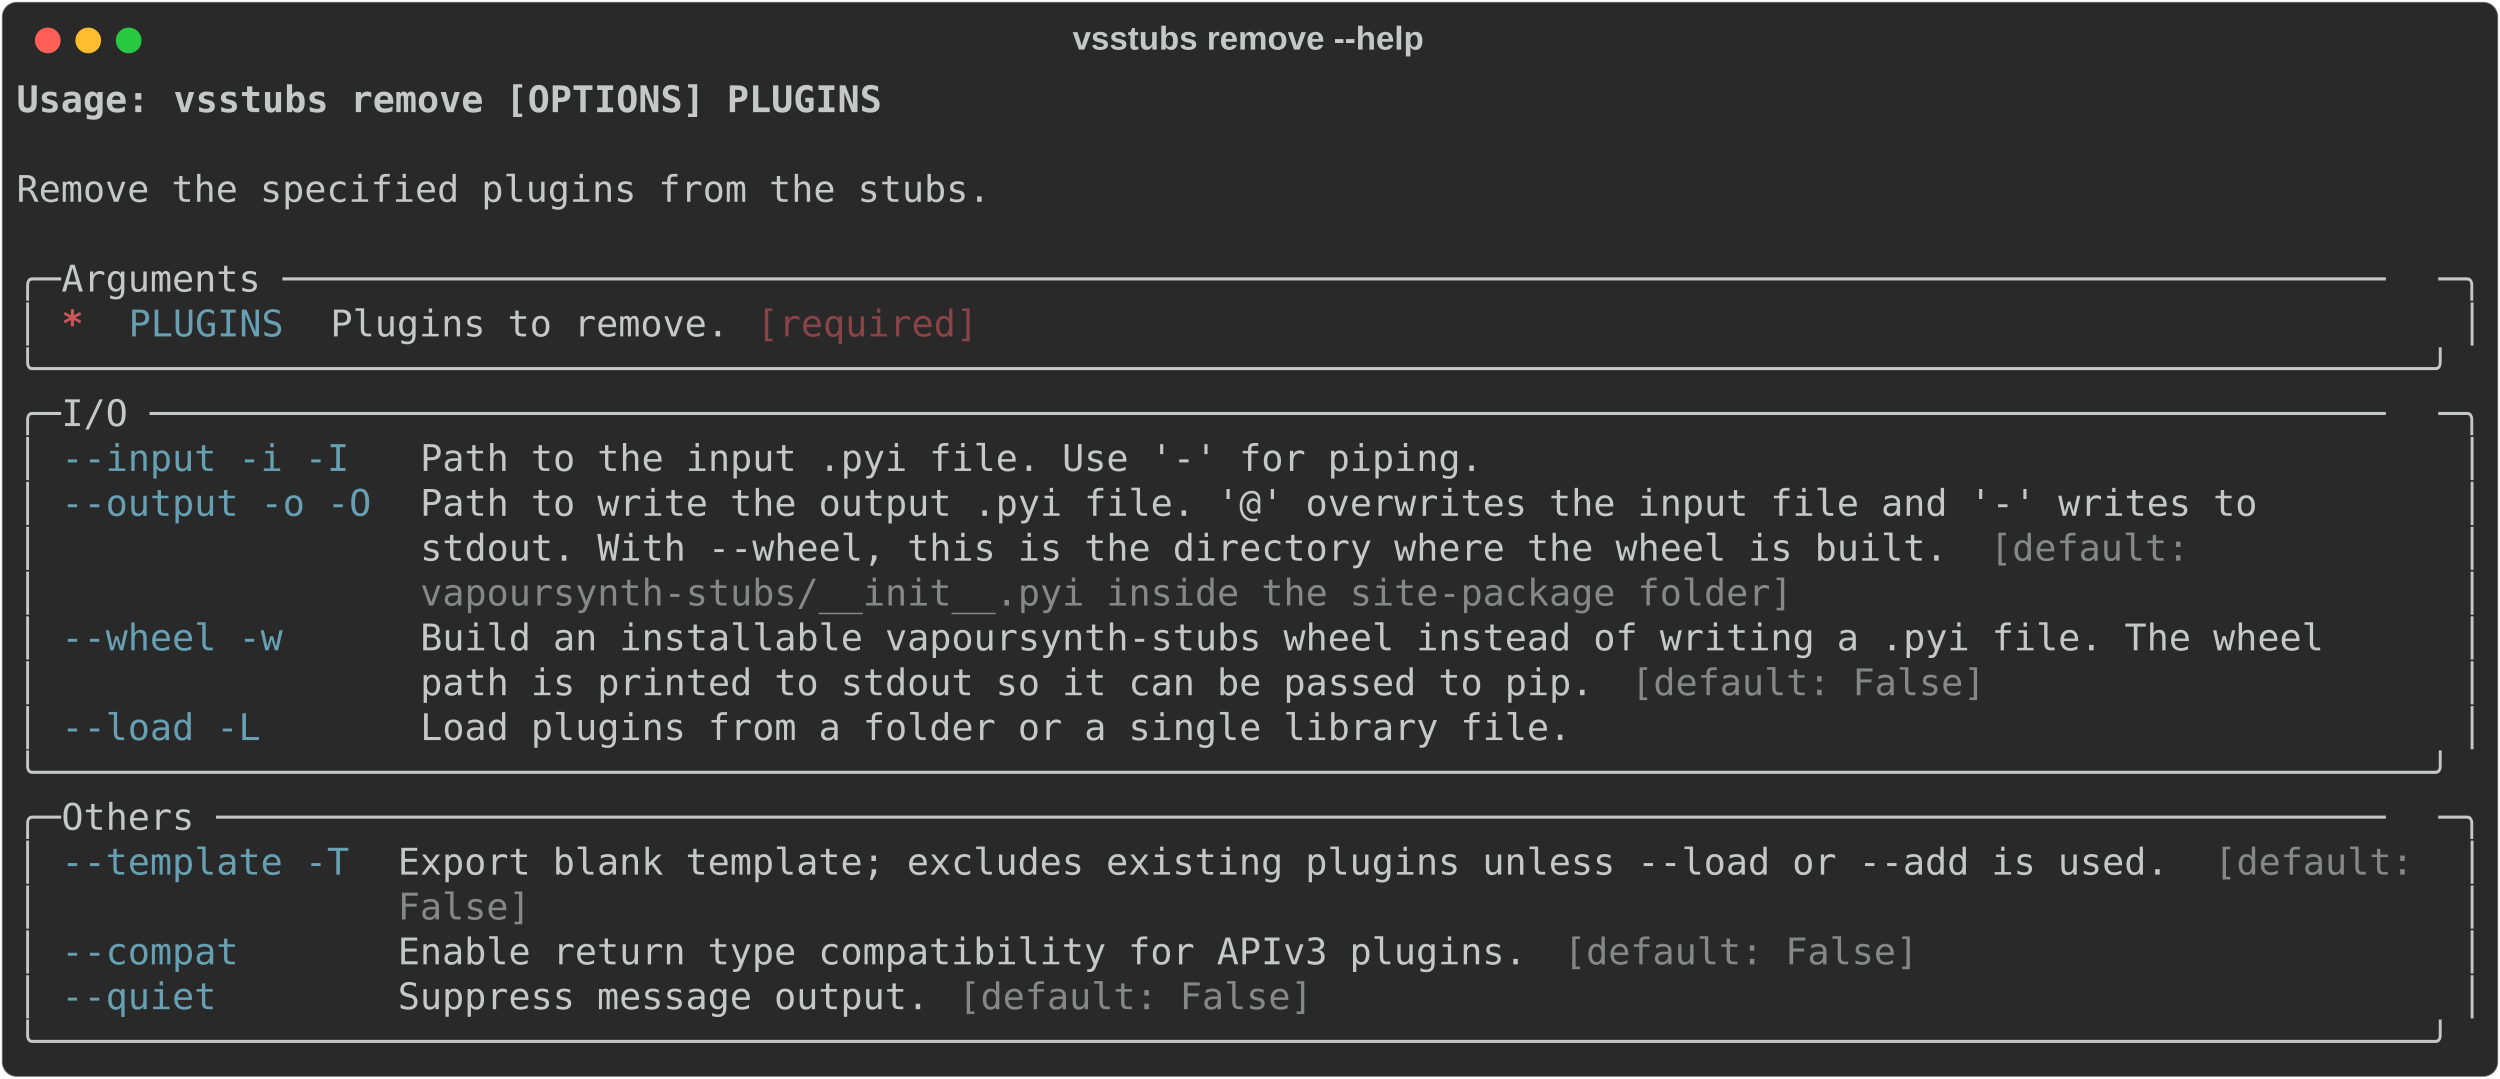
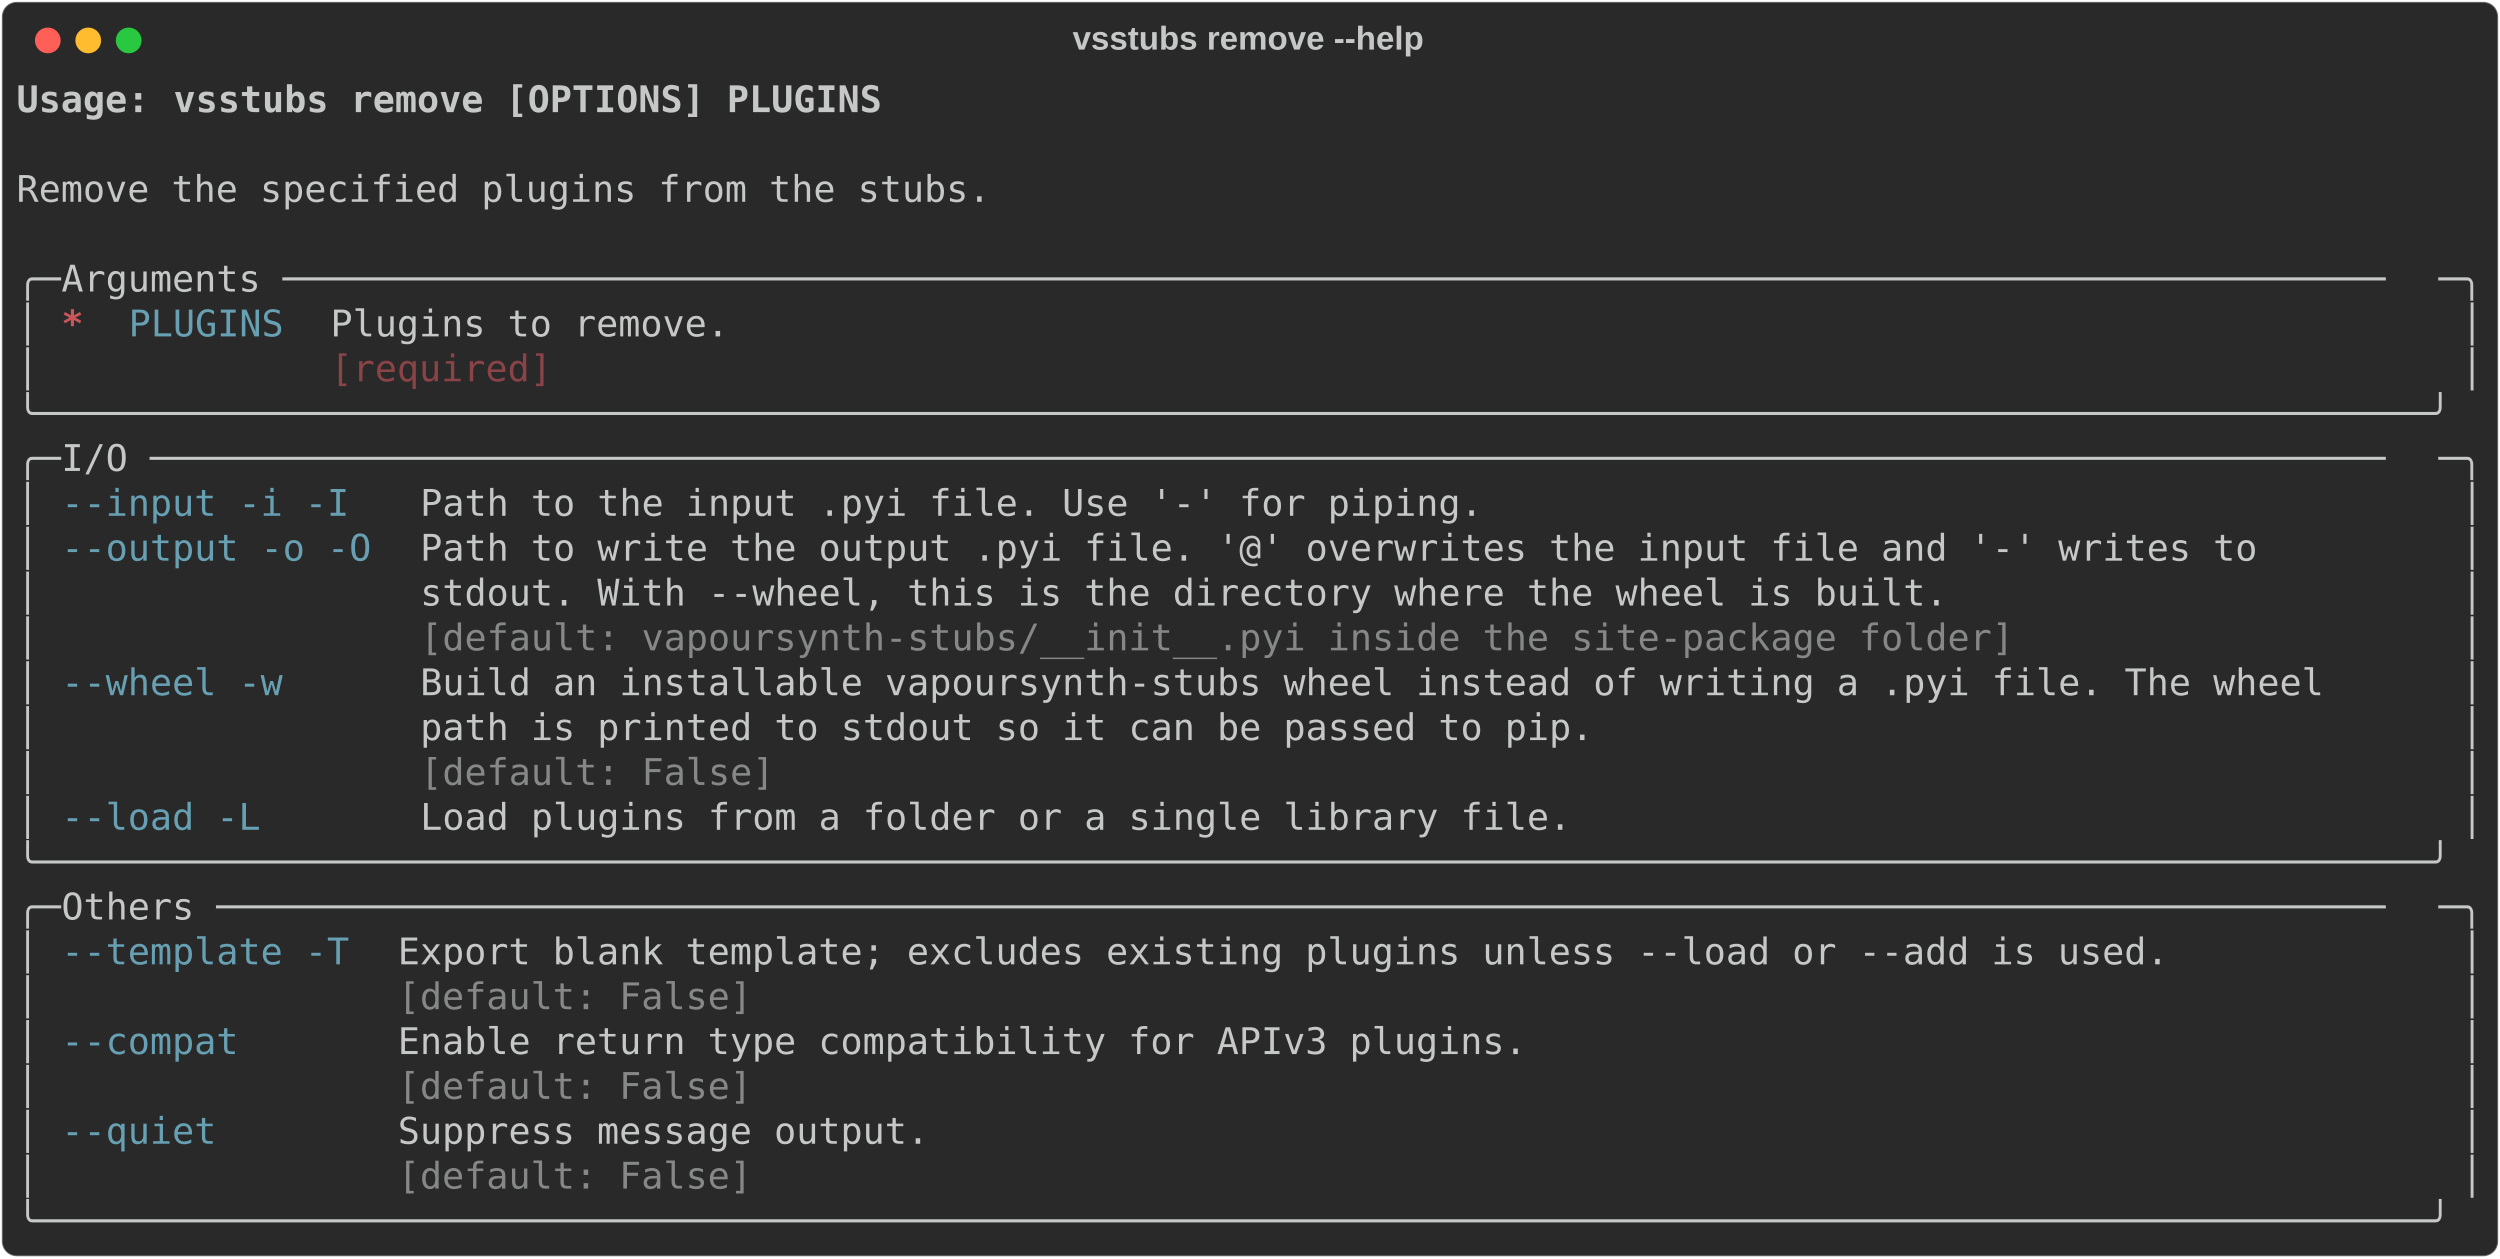
- <svg xmlns="http://www.w3.org/2000/svg" class="rich-terminal" viewBox="0 0 1360 586.8">
+ <svg xmlns="http://www.w3.org/2000/svg" class="rich-terminal" viewBox="0 0 1360 684.4">
  <style>
        @font-face {
            font-family: "Fira Code";
            src: local("FiraCode-Regular"),
                url("https://cdnjs.cloudflare.com/ajax/libs/firacode/6.2.0/woff2/FiraCode-Regular.woff2") format("woff2"),
                url("https://cdnjs.cloudflare.com/ajax/libs/firacode/6.2.0/woff/FiraCode-Regular.woff") format("woff");
            font-style: normal;
            font-weight: 400;
        }

        @font-face {
            font-family: "Fira Code";
            src: local("FiraCode-Bold"),
                url("https://cdnjs.cloudflare.com/ajax/libs/firacode/6.2.0/woff2/FiraCode-Bold.woff2") format("woff2"),
                url("https://cdnjs.cloudflare.com/ajax/libs/firacode/6.2.0/woff/FiraCode-Bold.woff") format("woff");
            font-style: bold;
            font-weight: 700;
        }

-         .terminal-2066886909-matrix {
+         .terminal-3711830704-matrix {
            font-family: Fira Code, monospace;
            font-size: 20px;
            line-height: 24.4px;
            font-variant-east-asian: full-width;
        }

-         .terminal-2066886909-title {
+         .terminal-3711830704-title {
            font-size: 18px;
            font-weight: bold;
            font-family: arial;
        }

-         .terminal-2066886909-r1 {
+         .terminal-3711830704-r1 {
            fill: #c5c8c6;
            font-weight: bold
        }

-         .terminal-2066886909-r2 {
+         .terminal-3711830704-r2 {
            fill: #c5c8c6
        }

-         .terminal-2066886909-r3 {
+         .terminal-3711830704-r3 {
            fill: #cc555a;
            font-weight: bold
        }

-         .terminal-2066886909-r4 {
+         .terminal-3711830704-r4 {
            fill: #68a0b3
        }

-         .terminal-2066886909-r5 {
+         .terminal-3711830704-r5 {
            fill: #8a4346
        }

-         .terminal-2066886909-r6 {
+         .terminal-3711830704-r6 {
            fill: #868887
        }
    </style>
  <defs>
-     <clipPath id="terminal-2066886909-clip-terminal">
-       <rect x="0" y="0" width="1341.0" height="535.8" />
-     </clipPath>
-     <clipPath id="terminal-2066886909-line-0">
+     <clipPath id="terminal-3711830704-clip-terminal">
+       <rect x="0" y="0" width="1341.0" height="633.4" />
+     </clipPath>
+     <clipPath id="terminal-3711830704-line-0">
      <rect x="0" y="1.5" width="1342" height="24.65" />
    </clipPath>
-     <clipPath id="terminal-2066886909-line-1">
+     <clipPath id="terminal-3711830704-line-1">
      <rect x="0" y="25.9" width="1342" height="24.65" />
    </clipPath>
-     <clipPath id="terminal-2066886909-line-2">
+     <clipPath id="terminal-3711830704-line-2">
      <rect x="0" y="50.3" width="1342" height="24.65" />
    </clipPath>
-     <clipPath id="terminal-2066886909-line-3">
+     <clipPath id="terminal-3711830704-line-3">
      <rect x="0" y="74.7" width="1342" height="24.65" />
    </clipPath>
-     <clipPath id="terminal-2066886909-line-4">
+     <clipPath id="terminal-3711830704-line-4">
      <rect x="0" y="99.1" width="1342" height="24.65" />
    </clipPath>
-     <clipPath id="terminal-2066886909-line-5">
+     <clipPath id="terminal-3711830704-line-5">
      <rect x="0" y="123.5" width="1342" height="24.65" />
    </clipPath>
-     <clipPath id="terminal-2066886909-line-6">
+     <clipPath id="terminal-3711830704-line-6">
      <rect x="0" y="147.9" width="1342" height="24.65" />
    </clipPath>
-     <clipPath id="terminal-2066886909-line-7">
+     <clipPath id="terminal-3711830704-line-7">
      <rect x="0" y="172.3" width="1342" height="24.65" />
    </clipPath>
-     <clipPath id="terminal-2066886909-line-8">
+     <clipPath id="terminal-3711830704-line-8">
      <rect x="0" y="196.7" width="1342" height="24.65" />
    </clipPath>
-     <clipPath id="terminal-2066886909-line-9">
+     <clipPath id="terminal-3711830704-line-9">
      <rect x="0" y="221.1" width="1342" height="24.65" />
    </clipPath>
-     <clipPath id="terminal-2066886909-line-10">
+     <clipPath id="terminal-3711830704-line-10">
      <rect x="0" y="245.5" width="1342" height="24.65" />
    </clipPath>
-     <clipPath id="terminal-2066886909-line-11">
+     <clipPath id="terminal-3711830704-line-11">
      <rect x="0" y="269.9" width="1342" height="24.65" />
    </clipPath>
-     <clipPath id="terminal-2066886909-line-12">
+     <clipPath id="terminal-3711830704-line-12">
      <rect x="0" y="294.3" width="1342" height="24.65" />
    </clipPath>
-     <clipPath id="terminal-2066886909-line-13">
+     <clipPath id="terminal-3711830704-line-13">
      <rect x="0" y="318.7" width="1342" height="24.65" />
    </clipPath>
-     <clipPath id="terminal-2066886909-line-14">
+     <clipPath id="terminal-3711830704-line-14">
      <rect x="0" y="343.1" width="1342" height="24.65" />
    </clipPath>
-     <clipPath id="terminal-2066886909-line-15">
+     <clipPath id="terminal-3711830704-line-15">
      <rect x="0" y="367.5" width="1342" height="24.65" />
    </clipPath>
-     <clipPath id="terminal-2066886909-line-16">
+     <clipPath id="terminal-3711830704-line-16">
      <rect x="0" y="391.9" width="1342" height="24.65" />
    </clipPath>
-     <clipPath id="terminal-2066886909-line-17">
+     <clipPath id="terminal-3711830704-line-17">
      <rect x="0" y="416.3" width="1342" height="24.65" />
    </clipPath>
-     <clipPath id="terminal-2066886909-line-18">
+     <clipPath id="terminal-3711830704-line-18">
      <rect x="0" y="440.7" width="1342" height="24.65" />
    </clipPath>
-     <clipPath id="terminal-2066886909-line-19">
+     <clipPath id="terminal-3711830704-line-19">
      <rect x="0" y="465.1" width="1342" height="24.65" />
    </clipPath>
-     <clipPath id="terminal-2066886909-line-20">
+     <clipPath id="terminal-3711830704-line-20">
      <rect x="0" y="489.5" width="1342" height="24.65" />
    </clipPath>
+     <clipPath id="terminal-3711830704-line-21">
+       <rect x="0" y="513.9" width="1342" height="24.65" />
+     </clipPath>
+     <clipPath id="terminal-3711830704-line-22">
+       <rect x="0" y="538.3" width="1342" height="24.65" />
+     </clipPath>
+     <clipPath id="terminal-3711830704-line-23">
+       <rect x="0" y="562.7" width="1342" height="24.65" />
+     </clipPath>
+     <clipPath id="terminal-3711830704-line-24">
+       <rect x="0" y="587.1" width="1342" height="24.65" />
+     </clipPath>
  </defs>
-   <rect fill="#292929" stroke="rgba(255,255,255,0.35)" stroke-width="1" x="1" y="1" width="1358" height="584.8" rx="8" />
-   <text class="terminal-2066886909-title" fill="#c5c8c6" text-anchor="middle" x="679" y="27">vsstubs remove --help</text>
+   <rect fill="#292929" stroke="rgba(255,255,255,0.35)" stroke-width="1" x="1" y="1" width="1358" height="682.4" rx="8" />
+   <text class="terminal-3711830704-title" fill="#c5c8c6" text-anchor="middle" x="679" y="27">vsstubs remove --help</text>
  <g transform="translate(26,22)">
    <circle cx="0" cy="0" r="7" fill="#ff5f57" />
    <circle cx="22" cy="0" r="7" fill="#febc2e" />
    <circle cx="44" cy="0" r="7" fill="#28c840" />
  </g>
-   <g transform="translate(9, 41)" clip-path="url(#terminal-2066886909-clip-terminal)">
-     <g class="terminal-2066886909-matrix">
-       <text class="terminal-2066886909-r1" x="0" y="20" textLength="85.4" clip-path="url(#terminal-2066886909-line-0)">Usage: </text>
-       <text class="terminal-2066886909-r1" x="85.4" y="20" textLength="390.4" clip-path="url(#terminal-2066886909-line-0)">vsstubs remove [OPTIONS] PLUGINS</text>
-       <text class="terminal-2066886909-r2" x="1342" y="20" textLength="12.2" clip-path="url(#terminal-2066886909-line-0)">
-             </text>
-       <text class="terminal-2066886909-r2" x="1342" y="44.4" textLength="12.2" clip-path="url(#terminal-2066886909-line-1)">
-             </text>
-       <text class="terminal-2066886909-r2" x="0" y="68.8" textLength="536.8" clip-path="url(#terminal-2066886909-line-2)">Remove the specified plugins from the stubs.</text>
-       <text class="terminal-2066886909-r2" x="1342" y="68.8" textLength="12.2" clip-path="url(#terminal-2066886909-line-2)">
-             </text>
-       <text class="terminal-2066886909-r2" x="1342" y="93.2" textLength="12.2" clip-path="url(#terminal-2066886909-line-3)">
-             </text>
-       <text class="terminal-2066886909-r2" x="0" y="117.6" textLength="24.4" clip-path="url(#terminal-2066886909-line-4)">╭─</text>
-       <text class="terminal-2066886909-r2" x="24.4" y="117.6" textLength="1293.2" clip-path="url(#terminal-2066886909-line-4)"> Arguments ───────────────────────────────────────────────────────────────────────────────────────────────</text>
-       <text class="terminal-2066886909-r2" x="1317.6" y="117.6" textLength="24.4" clip-path="url(#terminal-2066886909-line-4)">─╮</text>
-       <text class="terminal-2066886909-r2" x="1342" y="117.6" textLength="12.2" clip-path="url(#terminal-2066886909-line-4)">
-             </text>
-       <text class="terminal-2066886909-r2" x="0" y="142" textLength="12.2" clip-path="url(#terminal-2066886909-line-5)">│</text>
-       <text class="terminal-2066886909-r3" x="24.4" y="142" textLength="12.2" clip-path="url(#terminal-2066886909-line-5)">*</text>
-       <text class="terminal-2066886909-r4" x="61" y="142" textLength="85.4" clip-path="url(#terminal-2066886909-line-5)">PLUGINS</text>
-       <text class="terminal-2066886909-r2" x="170.8" y="142" textLength="231.8" clip-path="url(#terminal-2066886909-line-5)">Plugins to remove. </text>
-       <text class="terminal-2066886909-r5" x="402.6" y="142" textLength="122" clip-path="url(#terminal-2066886909-line-5)">[required]</text>
-       <text class="terminal-2066886909-r2" x="1329.8" y="142" textLength="12.2" clip-path="url(#terminal-2066886909-line-5)">│</text>
-       <text class="terminal-2066886909-r2" x="1342" y="142" textLength="12.2" clip-path="url(#terminal-2066886909-line-5)">
-             </text>
-       <text class="terminal-2066886909-r2" x="0" y="166.4" textLength="1342" clip-path="url(#terminal-2066886909-line-6)">╰────────────────────────────────────────────────────────────────────────────────────────────────────────────╯</text>
-       <text class="terminal-2066886909-r2" x="1342" y="166.4" textLength="12.2" clip-path="url(#terminal-2066886909-line-6)">
-             </text>
-       <text class="terminal-2066886909-r2" x="0" y="190.8" textLength="24.4" clip-path="url(#terminal-2066886909-line-7)">╭─</text>
-       <text class="terminal-2066886909-r2" x="24.4" y="190.8" textLength="1293.2" clip-path="url(#terminal-2066886909-line-7)"> I/O ─────────────────────────────────────────────────────────────────────────────────────────────────────</text>
-       <text class="terminal-2066886909-r2" x="1317.6" y="190.8" textLength="24.4" clip-path="url(#terminal-2066886909-line-7)">─╮</text>
-       <text class="terminal-2066886909-r2" x="1342" y="190.8" textLength="12.2" clip-path="url(#terminal-2066886909-line-7)">
-             </text>
-       <text class="terminal-2066886909-r2" x="0" y="215.2" textLength="12.2" clip-path="url(#terminal-2066886909-line-8)">│</text>
-       <text class="terminal-2066886909-r4" x="24.4" y="215.2" textLength="170.8" clip-path="url(#terminal-2066886909-line-8)">--input -i -I </text>
-       <text class="terminal-2066886909-r2" x="219.6" y="215.2" textLength="1098" clip-path="url(#terminal-2066886909-line-8)">Path to the input .pyi file. Use '-' for piping.                                          </text>
-       <text class="terminal-2066886909-r2" x="1329.8" y="215.2" textLength="12.2" clip-path="url(#terminal-2066886909-line-8)">│</text>
-       <text class="terminal-2066886909-r2" x="1342" y="215.2" textLength="12.2" clip-path="url(#terminal-2066886909-line-8)">
-             </text>
-       <text class="terminal-2066886909-r2" x="0" y="239.6" textLength="12.2" clip-path="url(#terminal-2066886909-line-9)">│</text>
-       <text class="terminal-2066886909-r4" x="24.4" y="239.6" textLength="170.8" clip-path="url(#terminal-2066886909-line-9)">--output -o -O</text>
-       <text class="terminal-2066886909-r2" x="219.6" y="239.6" textLength="1098" clip-path="url(#terminal-2066886909-line-9)">Path to write the output .pyi file. '@' overwrites the input file and '-' writes to       </text>
-       <text class="terminal-2066886909-r2" x="1329.8" y="239.6" textLength="12.2" clip-path="url(#terminal-2066886909-line-9)">│</text>
-       <text class="terminal-2066886909-r2" x="1342" y="239.6" textLength="12.2" clip-path="url(#terminal-2066886909-line-9)">
-             </text>
-       <text class="terminal-2066886909-r2" x="0" y="264" textLength="12.2" clip-path="url(#terminal-2066886909-line-10)">│</text>
-       <text class="terminal-2066886909-r2" x="219.6" y="264" textLength="854" clip-path="url(#terminal-2066886909-line-10)">stdout. With --wheel, this is the directory where the wheel is built. </text>
-       <text class="terminal-2066886909-r6" x="1073.6" y="264" textLength="122" clip-path="url(#terminal-2066886909-line-10)">[default: </text>
-       <text class="terminal-2066886909-r2" x="1329.8" y="264" textLength="12.2" clip-path="url(#terminal-2066886909-line-10)">│</text>
-       <text class="terminal-2066886909-r2" x="1342" y="264" textLength="12.2" clip-path="url(#terminal-2066886909-line-10)">
-             </text>
-       <text class="terminal-2066886909-r2" x="0" y="288.4" textLength="12.2" clip-path="url(#terminal-2066886909-line-11)">│</text>
-       <text class="terminal-2066886909-r6" x="219.6" y="288.4" textLength="756.4" clip-path="url(#terminal-2066886909-line-11)">vapoursynth-stubs/__init__.pyi inside the site-package folder]</text>
-       <text class="terminal-2066886909-r2" x="1329.8" y="288.4" textLength="12.2" clip-path="url(#terminal-2066886909-line-11)">│</text>
-       <text class="terminal-2066886909-r2" x="1342" y="288.4" textLength="12.2" clip-path="url(#terminal-2066886909-line-11)">
-             </text>
-       <text class="terminal-2066886909-r2" x="0" y="312.8" textLength="12.2" clip-path="url(#terminal-2066886909-line-12)">│</text>
-       <text class="terminal-2066886909-r4" x="24.4" y="312.8" textLength="170.8" clip-path="url(#terminal-2066886909-line-12)">--wheel -w    </text>
-       <text class="terminal-2066886909-r2" x="219.6" y="312.8" textLength="1098" clip-path="url(#terminal-2066886909-line-12)">Build an installable vapoursynth-stubs wheel instead of writing a .pyi file. The wheel    </text>
-       <text class="terminal-2066886909-r2" x="1329.8" y="312.8" textLength="12.2" clip-path="url(#terminal-2066886909-line-12)">│</text>
-       <text class="terminal-2066886909-r2" x="1342" y="312.8" textLength="12.2" clip-path="url(#terminal-2066886909-line-12)">
-             </text>
-       <text class="terminal-2066886909-r2" x="0" y="337.2" textLength="12.2" clip-path="url(#terminal-2066886909-line-13)">│</text>
-       <text class="terminal-2066886909-r2" x="219.6" y="337.2" textLength="658.8" clip-path="url(#terminal-2066886909-line-13)">path is printed to stdout so it can be passed to pip. </text>
-       <text class="terminal-2066886909-r6" x="878.4" y="337.2" textLength="195.2" clip-path="url(#terminal-2066886909-line-13)">[default: False]</text>
-       <text class="terminal-2066886909-r2" x="1329.8" y="337.2" textLength="12.2" clip-path="url(#terminal-2066886909-line-13)">│</text>
-       <text class="terminal-2066886909-r2" x="1342" y="337.2" textLength="12.2" clip-path="url(#terminal-2066886909-line-13)">
-             </text>
-       <text class="terminal-2066886909-r2" x="0" y="361.6" textLength="12.2" clip-path="url(#terminal-2066886909-line-14)">│</text>
-       <text class="terminal-2066886909-r4" x="24.4" y="361.6" textLength="170.8" clip-path="url(#terminal-2066886909-line-14)">--load -L     </text>
-       <text class="terminal-2066886909-r2" x="219.6" y="361.6" textLength="1098" clip-path="url(#terminal-2066886909-line-14)">Load plugins from a folder or a single library file.                                      </text>
-       <text class="terminal-2066886909-r2" x="1329.8" y="361.6" textLength="12.2" clip-path="url(#terminal-2066886909-line-14)">│</text>
-       <text class="terminal-2066886909-r2" x="1342" y="361.6" textLength="12.2" clip-path="url(#terminal-2066886909-line-14)">
-             </text>
-       <text class="terminal-2066886909-r2" x="0" y="386" textLength="1342" clip-path="url(#terminal-2066886909-line-15)">╰────────────────────────────────────────────────────────────────────────────────────────────────────────────╯</text>
-       <text class="terminal-2066886909-r2" x="1342" y="386" textLength="12.2" clip-path="url(#terminal-2066886909-line-15)">
-             </text>
-       <text class="terminal-2066886909-r2" x="0" y="410.4" textLength="24.4" clip-path="url(#terminal-2066886909-line-16)">╭─</text>
-       <text class="terminal-2066886909-r2" x="24.4" y="410.4" textLength="1293.2" clip-path="url(#terminal-2066886909-line-16)"> Others ──────────────────────────────────────────────────────────────────────────────────────────────────</text>
-       <text class="terminal-2066886909-r2" x="1317.6" y="410.4" textLength="24.4" clip-path="url(#terminal-2066886909-line-16)">─╮</text>
-       <text class="terminal-2066886909-r2" x="1342" y="410.4" textLength="12.2" clip-path="url(#terminal-2066886909-line-16)">
-             </text>
-       <text class="terminal-2066886909-r2" x="0" y="434.8" textLength="12.2" clip-path="url(#terminal-2066886909-line-17)">│</text>
-       <text class="terminal-2066886909-r4" x="24.4" y="434.8" textLength="158.6" clip-path="url(#terminal-2066886909-line-17)">--template -T</text>
-       <text class="terminal-2066886909-r2" x="207.4" y="434.8" textLength="988.2" clip-path="url(#terminal-2066886909-line-17)">Export blank template; excludes existing plugins unless --load or --add is used. </text>
-       <text class="terminal-2066886909-r6" x="1195.6" y="434.8" textLength="122" clip-path="url(#terminal-2066886909-line-17)">[default: </text>
-       <text class="terminal-2066886909-r2" x="1329.8" y="434.8" textLength="12.2" clip-path="url(#terminal-2066886909-line-17)">│</text>
-       <text class="terminal-2066886909-r2" x="1342" y="434.8" textLength="12.2" clip-path="url(#terminal-2066886909-line-17)">
-             </text>
-       <text class="terminal-2066886909-r2" x="0" y="459.2" textLength="12.2" clip-path="url(#terminal-2066886909-line-18)">│</text>
-       <text class="terminal-2066886909-r6" x="207.4" y="459.2" textLength="73.2" clip-path="url(#terminal-2066886909-line-18)">False]</text>
-       <text class="terminal-2066886909-r2" x="1329.8" y="459.2" textLength="12.2" clip-path="url(#terminal-2066886909-line-18)">│</text>
-       <text class="terminal-2066886909-r2" x="1342" y="459.2" textLength="12.2" clip-path="url(#terminal-2066886909-line-18)">
-             </text>
-       <text class="terminal-2066886909-r2" x="0" y="483.6" textLength="12.2" clip-path="url(#terminal-2066886909-line-19)">│</text>
-       <text class="terminal-2066886909-r4" x="24.4" y="483.6" textLength="158.6" clip-path="url(#terminal-2066886909-line-19)">--compat     </text>
-       <text class="terminal-2066886909-r2" x="207.4" y="483.6" textLength="634.4" clip-path="url(#terminal-2066886909-line-19)">Enable return type compatibility for APIv3 plugins. </text>
-       <text class="terminal-2066886909-r6" x="841.8" y="483.6" textLength="195.2" clip-path="url(#terminal-2066886909-line-19)">[default: False]</text>
-       <text class="terminal-2066886909-r2" x="1329.8" y="483.6" textLength="12.2" clip-path="url(#terminal-2066886909-line-19)">│</text>
-       <text class="terminal-2066886909-r2" x="1342" y="483.6" textLength="12.2" clip-path="url(#terminal-2066886909-line-19)">
-             </text>
-       <text class="terminal-2066886909-r2" x="0" y="508" textLength="12.2" clip-path="url(#terminal-2066886909-line-20)">│</text>
-       <text class="terminal-2066886909-r4" x="24.4" y="508" textLength="158.6" clip-path="url(#terminal-2066886909-line-20)">--quiet      </text>
-       <text class="terminal-2066886909-r2" x="207.4" y="508" textLength="305" clip-path="url(#terminal-2066886909-line-20)">Suppress message output. </text>
-       <text class="terminal-2066886909-r6" x="512.4" y="508" textLength="195.2" clip-path="url(#terminal-2066886909-line-20)">[default: False]</text>
-       <text class="terminal-2066886909-r2" x="1329.8" y="508" textLength="12.2" clip-path="url(#terminal-2066886909-line-20)">│</text>
-       <text class="terminal-2066886909-r2" x="1342" y="508" textLength="12.2" clip-path="url(#terminal-2066886909-line-20)">
-             </text>
-       <text class="terminal-2066886909-r2" x="0" y="532.4" textLength="1342" clip-path="url(#terminal-2066886909-line-21)">╰────────────────────────────────────────────────────────────────────────────────────────────────────────────╯</text>
-       <text class="terminal-2066886909-r2" x="1342" y="532.4" textLength="12.2" clip-path="url(#terminal-2066886909-line-21)">
+   <g transform="translate(9, 41)" clip-path="url(#terminal-3711830704-clip-terminal)">
+     <g class="terminal-3711830704-matrix">
+       <text class="terminal-3711830704-r1" x="0" y="20" textLength="85.4" clip-path="url(#terminal-3711830704-line-0)">Usage: </text>
+       <text class="terminal-3711830704-r1" x="85.4" y="20" textLength="390.4" clip-path="url(#terminal-3711830704-line-0)">vsstubs remove [OPTIONS] PLUGINS</text>
+       <text class="terminal-3711830704-r2" x="1342" y="20" textLength="12.2" clip-path="url(#terminal-3711830704-line-0)">
+             </text>
+       <text class="terminal-3711830704-r2" x="1342" y="44.4" textLength="12.2" clip-path="url(#terminal-3711830704-line-1)">
+             </text>
+       <text class="terminal-3711830704-r2" x="0" y="68.8" textLength="536.8" clip-path="url(#terminal-3711830704-line-2)">Remove the specified plugins from the stubs.</text>
+       <text class="terminal-3711830704-r2" x="1342" y="68.8" textLength="12.2" clip-path="url(#terminal-3711830704-line-2)">
+             </text>
+       <text class="terminal-3711830704-r2" x="1342" y="93.2" textLength="12.2" clip-path="url(#terminal-3711830704-line-3)">
+             </text>
+       <text class="terminal-3711830704-r2" x="0" y="117.6" textLength="24.4" clip-path="url(#terminal-3711830704-line-4)">╭─</text>
+       <text class="terminal-3711830704-r2" x="24.4" y="117.6" textLength="1293.2" clip-path="url(#terminal-3711830704-line-4)"> Arguments ───────────────────────────────────────────────────────────────────────────────────────────────</text>
+       <text class="terminal-3711830704-r2" x="1317.6" y="117.6" textLength="24.4" clip-path="url(#terminal-3711830704-line-4)">─╮</text>
+       <text class="terminal-3711830704-r2" x="1342" y="117.6" textLength="12.2" clip-path="url(#terminal-3711830704-line-4)">
+             </text>
+       <text class="terminal-3711830704-r2" x="0" y="142" textLength="12.2" clip-path="url(#terminal-3711830704-line-5)">│</text>
+       <text class="terminal-3711830704-r3" x="24.4" y="142" textLength="12.2" clip-path="url(#terminal-3711830704-line-5)">*</text>
+       <text class="terminal-3711830704-r4" x="61" y="142" textLength="85.4" clip-path="url(#terminal-3711830704-line-5)">PLUGINS</text>
+       <text class="terminal-3711830704-r2" x="170.8" y="142" textLength="1146.8" clip-path="url(#terminal-3711830704-line-5)">Plugins to remove.                                                                            </text>
+       <text class="terminal-3711830704-r2" x="1329.8" y="142" textLength="12.2" clip-path="url(#terminal-3711830704-line-5)">│</text>
+       <text class="terminal-3711830704-r2" x="1342" y="142" textLength="12.2" clip-path="url(#terminal-3711830704-line-5)">
+             </text>
+       <text class="terminal-3711830704-r2" x="0" y="166.4" textLength="12.2" clip-path="url(#terminal-3711830704-line-6)">│</text>
+       <text class="terminal-3711830704-r5" x="170.8" y="166.4" textLength="1146.8" clip-path="url(#terminal-3711830704-line-6)">[required]                                                                                    </text>
+       <text class="terminal-3711830704-r2" x="1329.8" y="166.4" textLength="12.2" clip-path="url(#terminal-3711830704-line-6)">│</text>
+       <text class="terminal-3711830704-r2" x="1342" y="166.4" textLength="12.2" clip-path="url(#terminal-3711830704-line-6)">
+             </text>
+       <text class="terminal-3711830704-r2" x="0" y="190.8" textLength="1342" clip-path="url(#terminal-3711830704-line-7)">╰────────────────────────────────────────────────────────────────────────────────────────────────────────────╯</text>
+       <text class="terminal-3711830704-r2" x="1342" y="190.8" textLength="12.2" clip-path="url(#terminal-3711830704-line-7)">
+             </text>
+       <text class="terminal-3711830704-r2" x="0" y="215.2" textLength="24.4" clip-path="url(#terminal-3711830704-line-8)">╭─</text>
+       <text class="terminal-3711830704-r2" x="24.4" y="215.2" textLength="1293.2" clip-path="url(#terminal-3711830704-line-8)"> I/O ─────────────────────────────────────────────────────────────────────────────────────────────────────</text>
+       <text class="terminal-3711830704-r2" x="1317.6" y="215.2" textLength="24.4" clip-path="url(#terminal-3711830704-line-8)">─╮</text>
+       <text class="terminal-3711830704-r2" x="1342" y="215.2" textLength="12.2" clip-path="url(#terminal-3711830704-line-8)">
+             </text>
+       <text class="terminal-3711830704-r2" x="0" y="239.6" textLength="12.2" clip-path="url(#terminal-3711830704-line-9)">│</text>
+       <text class="terminal-3711830704-r4" x="24.4" y="239.6" textLength="170.8" clip-path="url(#terminal-3711830704-line-9)">--input -i -I </text>
+       <text class="terminal-3711830704-r2" x="219.6" y="239.6" textLength="1098" clip-path="url(#terminal-3711830704-line-9)">Path to the input .pyi file. Use '-' for piping.                                          </text>
+       <text class="terminal-3711830704-r2" x="1329.8" y="239.6" textLength="12.2" clip-path="url(#terminal-3711830704-line-9)">│</text>
+       <text class="terminal-3711830704-r2" x="1342" y="239.6" textLength="12.2" clip-path="url(#terminal-3711830704-line-9)">
+             </text>
+       <text class="terminal-3711830704-r2" x="0" y="264" textLength="12.2" clip-path="url(#terminal-3711830704-line-10)">│</text>
+       <text class="terminal-3711830704-r4" x="24.4" y="264" textLength="170.8" clip-path="url(#terminal-3711830704-line-10)">--output -o -O</text>
+       <text class="terminal-3711830704-r2" x="219.6" y="264" textLength="1098" clip-path="url(#terminal-3711830704-line-10)">Path to write the output .pyi file. '@' overwrites the input file and '-' writes to       </text>
+       <text class="terminal-3711830704-r2" x="1329.8" y="264" textLength="12.2" clip-path="url(#terminal-3711830704-line-10)">│</text>
+       <text class="terminal-3711830704-r2" x="1342" y="264" textLength="12.2" clip-path="url(#terminal-3711830704-line-10)">
+             </text>
+       <text class="terminal-3711830704-r2" x="0" y="288.4" textLength="12.2" clip-path="url(#terminal-3711830704-line-11)">│</text>
+       <text class="terminal-3711830704-r2" x="219.6" y="288.4" textLength="1098" clip-path="url(#terminal-3711830704-line-11)">stdout. With --wheel, this is the directory where the wheel is built.                     </text>
+       <text class="terminal-3711830704-r2" x="1329.8" y="288.4" textLength="12.2" clip-path="url(#terminal-3711830704-line-11)">│</text>
+       <text class="terminal-3711830704-r2" x="1342" y="288.4" textLength="12.2" clip-path="url(#terminal-3711830704-line-11)">
+             </text>
+       <text class="terminal-3711830704-r2" x="0" y="312.8" textLength="12.2" clip-path="url(#terminal-3711830704-line-12)">│</text>
+       <text class="terminal-3711830704-r6" x="219.6" y="312.8" textLength="1098" clip-path="url(#terminal-3711830704-line-12)">[default: vapoursynth-stubs/__init__.pyi inside the site-package folder]                  </text>
+       <text class="terminal-3711830704-r2" x="1329.8" y="312.8" textLength="12.2" clip-path="url(#terminal-3711830704-line-12)">│</text>
+       <text class="terminal-3711830704-r2" x="1342" y="312.8" textLength="12.2" clip-path="url(#terminal-3711830704-line-12)">
+             </text>
+       <text class="terminal-3711830704-r2" x="0" y="337.2" textLength="12.2" clip-path="url(#terminal-3711830704-line-13)">│</text>
+       <text class="terminal-3711830704-r4" x="24.4" y="337.2" textLength="170.8" clip-path="url(#terminal-3711830704-line-13)">--wheel -w    </text>
+       <text class="terminal-3711830704-r2" x="219.6" y="337.2" textLength="1098" clip-path="url(#terminal-3711830704-line-13)">Build an installable vapoursynth-stubs wheel instead of writing a .pyi file. The wheel    </text>
+       <text class="terminal-3711830704-r2" x="1329.8" y="337.2" textLength="12.2" clip-path="url(#terminal-3711830704-line-13)">│</text>
+       <text class="terminal-3711830704-r2" x="1342" y="337.2" textLength="12.2" clip-path="url(#terminal-3711830704-line-13)">
+             </text>
+       <text class="terminal-3711830704-r2" x="0" y="361.6" textLength="12.2" clip-path="url(#terminal-3711830704-line-14)">│</text>
+       <text class="terminal-3711830704-r2" x="219.6" y="361.6" textLength="1098" clip-path="url(#terminal-3711830704-line-14)">path is printed to stdout so it can be passed to pip.                                     </text>
+       <text class="terminal-3711830704-r2" x="1329.8" y="361.6" textLength="12.2" clip-path="url(#terminal-3711830704-line-14)">│</text>
+       <text class="terminal-3711830704-r2" x="1342" y="361.6" textLength="12.2" clip-path="url(#terminal-3711830704-line-14)">
+             </text>
+       <text class="terminal-3711830704-r2" x="0" y="386" textLength="12.2" clip-path="url(#terminal-3711830704-line-15)">│</text>
+       <text class="terminal-3711830704-r6" x="219.6" y="386" textLength="1098" clip-path="url(#terminal-3711830704-line-15)">[default: False]                                                                          </text>
+       <text class="terminal-3711830704-r2" x="1329.8" y="386" textLength="12.2" clip-path="url(#terminal-3711830704-line-15)">│</text>
+       <text class="terminal-3711830704-r2" x="1342" y="386" textLength="12.2" clip-path="url(#terminal-3711830704-line-15)">
+             </text>
+       <text class="terminal-3711830704-r2" x="0" y="410.4" textLength="12.2" clip-path="url(#terminal-3711830704-line-16)">│</text>
+       <text class="terminal-3711830704-r4" x="24.4" y="410.4" textLength="170.8" clip-path="url(#terminal-3711830704-line-16)">--load -L     </text>
+       <text class="terminal-3711830704-r2" x="219.6" y="410.4" textLength="1098" clip-path="url(#terminal-3711830704-line-16)">Load plugins from a folder or a single library file.                                      </text>
+       <text class="terminal-3711830704-r2" x="1329.8" y="410.4" textLength="12.2" clip-path="url(#terminal-3711830704-line-16)">│</text>
+       <text class="terminal-3711830704-r2" x="1342" y="410.4" textLength="12.2" clip-path="url(#terminal-3711830704-line-16)">
+             </text>
+       <text class="terminal-3711830704-r2" x="0" y="434.8" textLength="1342" clip-path="url(#terminal-3711830704-line-17)">╰────────────────────────────────────────────────────────────────────────────────────────────────────────────╯</text>
+       <text class="terminal-3711830704-r2" x="1342" y="434.8" textLength="12.2" clip-path="url(#terminal-3711830704-line-17)">
+             </text>
+       <text class="terminal-3711830704-r2" x="0" y="459.2" textLength="24.4" clip-path="url(#terminal-3711830704-line-18)">╭─</text>
+       <text class="terminal-3711830704-r2" x="24.4" y="459.2" textLength="1293.2" clip-path="url(#terminal-3711830704-line-18)"> Others ──────────────────────────────────────────────────────────────────────────────────────────────────</text>
+       <text class="terminal-3711830704-r2" x="1317.6" y="459.2" textLength="24.4" clip-path="url(#terminal-3711830704-line-18)">─╮</text>
+       <text class="terminal-3711830704-r2" x="1342" y="459.2" textLength="12.2" clip-path="url(#terminal-3711830704-line-18)">
+             </text>
+       <text class="terminal-3711830704-r2" x="0" y="483.6" textLength="12.2" clip-path="url(#terminal-3711830704-line-19)">│</text>
+       <text class="terminal-3711830704-r4" x="24.4" y="483.6" textLength="158.6" clip-path="url(#terminal-3711830704-line-19)">--template -T</text>
+       <text class="terminal-3711830704-r2" x="207.4" y="483.6" textLength="1110.2" clip-path="url(#terminal-3711830704-line-19)">Export blank template; excludes existing plugins unless --load or --add is used.           </text>
+       <text class="terminal-3711830704-r2" x="1329.8" y="483.6" textLength="12.2" clip-path="url(#terminal-3711830704-line-19)">│</text>
+       <text class="terminal-3711830704-r2" x="1342" y="483.6" textLength="12.2" clip-path="url(#terminal-3711830704-line-19)">
+             </text>
+       <text class="terminal-3711830704-r2" x="0" y="508" textLength="12.2" clip-path="url(#terminal-3711830704-line-20)">│</text>
+       <text class="terminal-3711830704-r6" x="207.4" y="508" textLength="1110.2" clip-path="url(#terminal-3711830704-line-20)">[default: False]                                                                           </text>
+       <text class="terminal-3711830704-r2" x="1329.8" y="508" textLength="12.2" clip-path="url(#terminal-3711830704-line-20)">│</text>
+       <text class="terminal-3711830704-r2" x="1342" y="508" textLength="12.2" clip-path="url(#terminal-3711830704-line-20)">
+             </text>
+       <text class="terminal-3711830704-r2" x="0" y="532.4" textLength="12.2" clip-path="url(#terminal-3711830704-line-21)">│</text>
+       <text class="terminal-3711830704-r4" x="24.4" y="532.4" textLength="158.6" clip-path="url(#terminal-3711830704-line-21)">--compat     </text>
+       <text class="terminal-3711830704-r2" x="207.4" y="532.4" textLength="1110.2" clip-path="url(#terminal-3711830704-line-21)">Enable return type compatibility for APIv3 plugins.                                        </text>
+       <text class="terminal-3711830704-r2" x="1329.8" y="532.4" textLength="12.2" clip-path="url(#terminal-3711830704-line-21)">│</text>
+       <text class="terminal-3711830704-r2" x="1342" y="532.4" textLength="12.2" clip-path="url(#terminal-3711830704-line-21)">
+             </text>
+       <text class="terminal-3711830704-r2" x="0" y="556.8" textLength="12.2" clip-path="url(#terminal-3711830704-line-22)">│</text>
+       <text class="terminal-3711830704-r6" x="207.4" y="556.8" textLength="1110.2" clip-path="url(#terminal-3711830704-line-22)">[default: False]                                                                           </text>
+       <text class="terminal-3711830704-r2" x="1329.8" y="556.8" textLength="12.2" clip-path="url(#terminal-3711830704-line-22)">│</text>
+       <text class="terminal-3711830704-r2" x="1342" y="556.8" textLength="12.2" clip-path="url(#terminal-3711830704-line-22)">
+             </text>
+       <text class="terminal-3711830704-r2" x="0" y="581.2" textLength="12.2" clip-path="url(#terminal-3711830704-line-23)">│</text>
+       <text class="terminal-3711830704-r4" x="24.4" y="581.2" textLength="158.6" clip-path="url(#terminal-3711830704-line-23)">--quiet      </text>
+       <text class="terminal-3711830704-r2" x="207.4" y="581.2" textLength="1110.2" clip-path="url(#terminal-3711830704-line-23)">Suppress message output.                                                                   </text>
+       <text class="terminal-3711830704-r2" x="1329.8" y="581.2" textLength="12.2" clip-path="url(#terminal-3711830704-line-23)">│</text>
+       <text class="terminal-3711830704-r2" x="1342" y="581.2" textLength="12.2" clip-path="url(#terminal-3711830704-line-23)">
+             </text>
+       <text class="terminal-3711830704-r2" x="0" y="605.6" textLength="12.2" clip-path="url(#terminal-3711830704-line-24)">│</text>
+       <text class="terminal-3711830704-r6" x="207.4" y="605.6" textLength="1110.2" clip-path="url(#terminal-3711830704-line-24)">[default: False]                                                                           </text>
+       <text class="terminal-3711830704-r2" x="1329.8" y="605.6" textLength="12.2" clip-path="url(#terminal-3711830704-line-24)">│</text>
+       <text class="terminal-3711830704-r2" x="1342" y="605.6" textLength="12.2" clip-path="url(#terminal-3711830704-line-24)">
+             </text>
+       <text class="terminal-3711830704-r2" x="0" y="630" textLength="1342" clip-path="url(#terminal-3711830704-line-25)">╰────────────────────────────────────────────────────────────────────────────────────────────────────────────╯</text>
+       <text class="terminal-3711830704-r2" x="1342" y="630" textLength="12.2" clip-path="url(#terminal-3711830704-line-25)">
            </text>
    </g>
  </g>
</svg>
